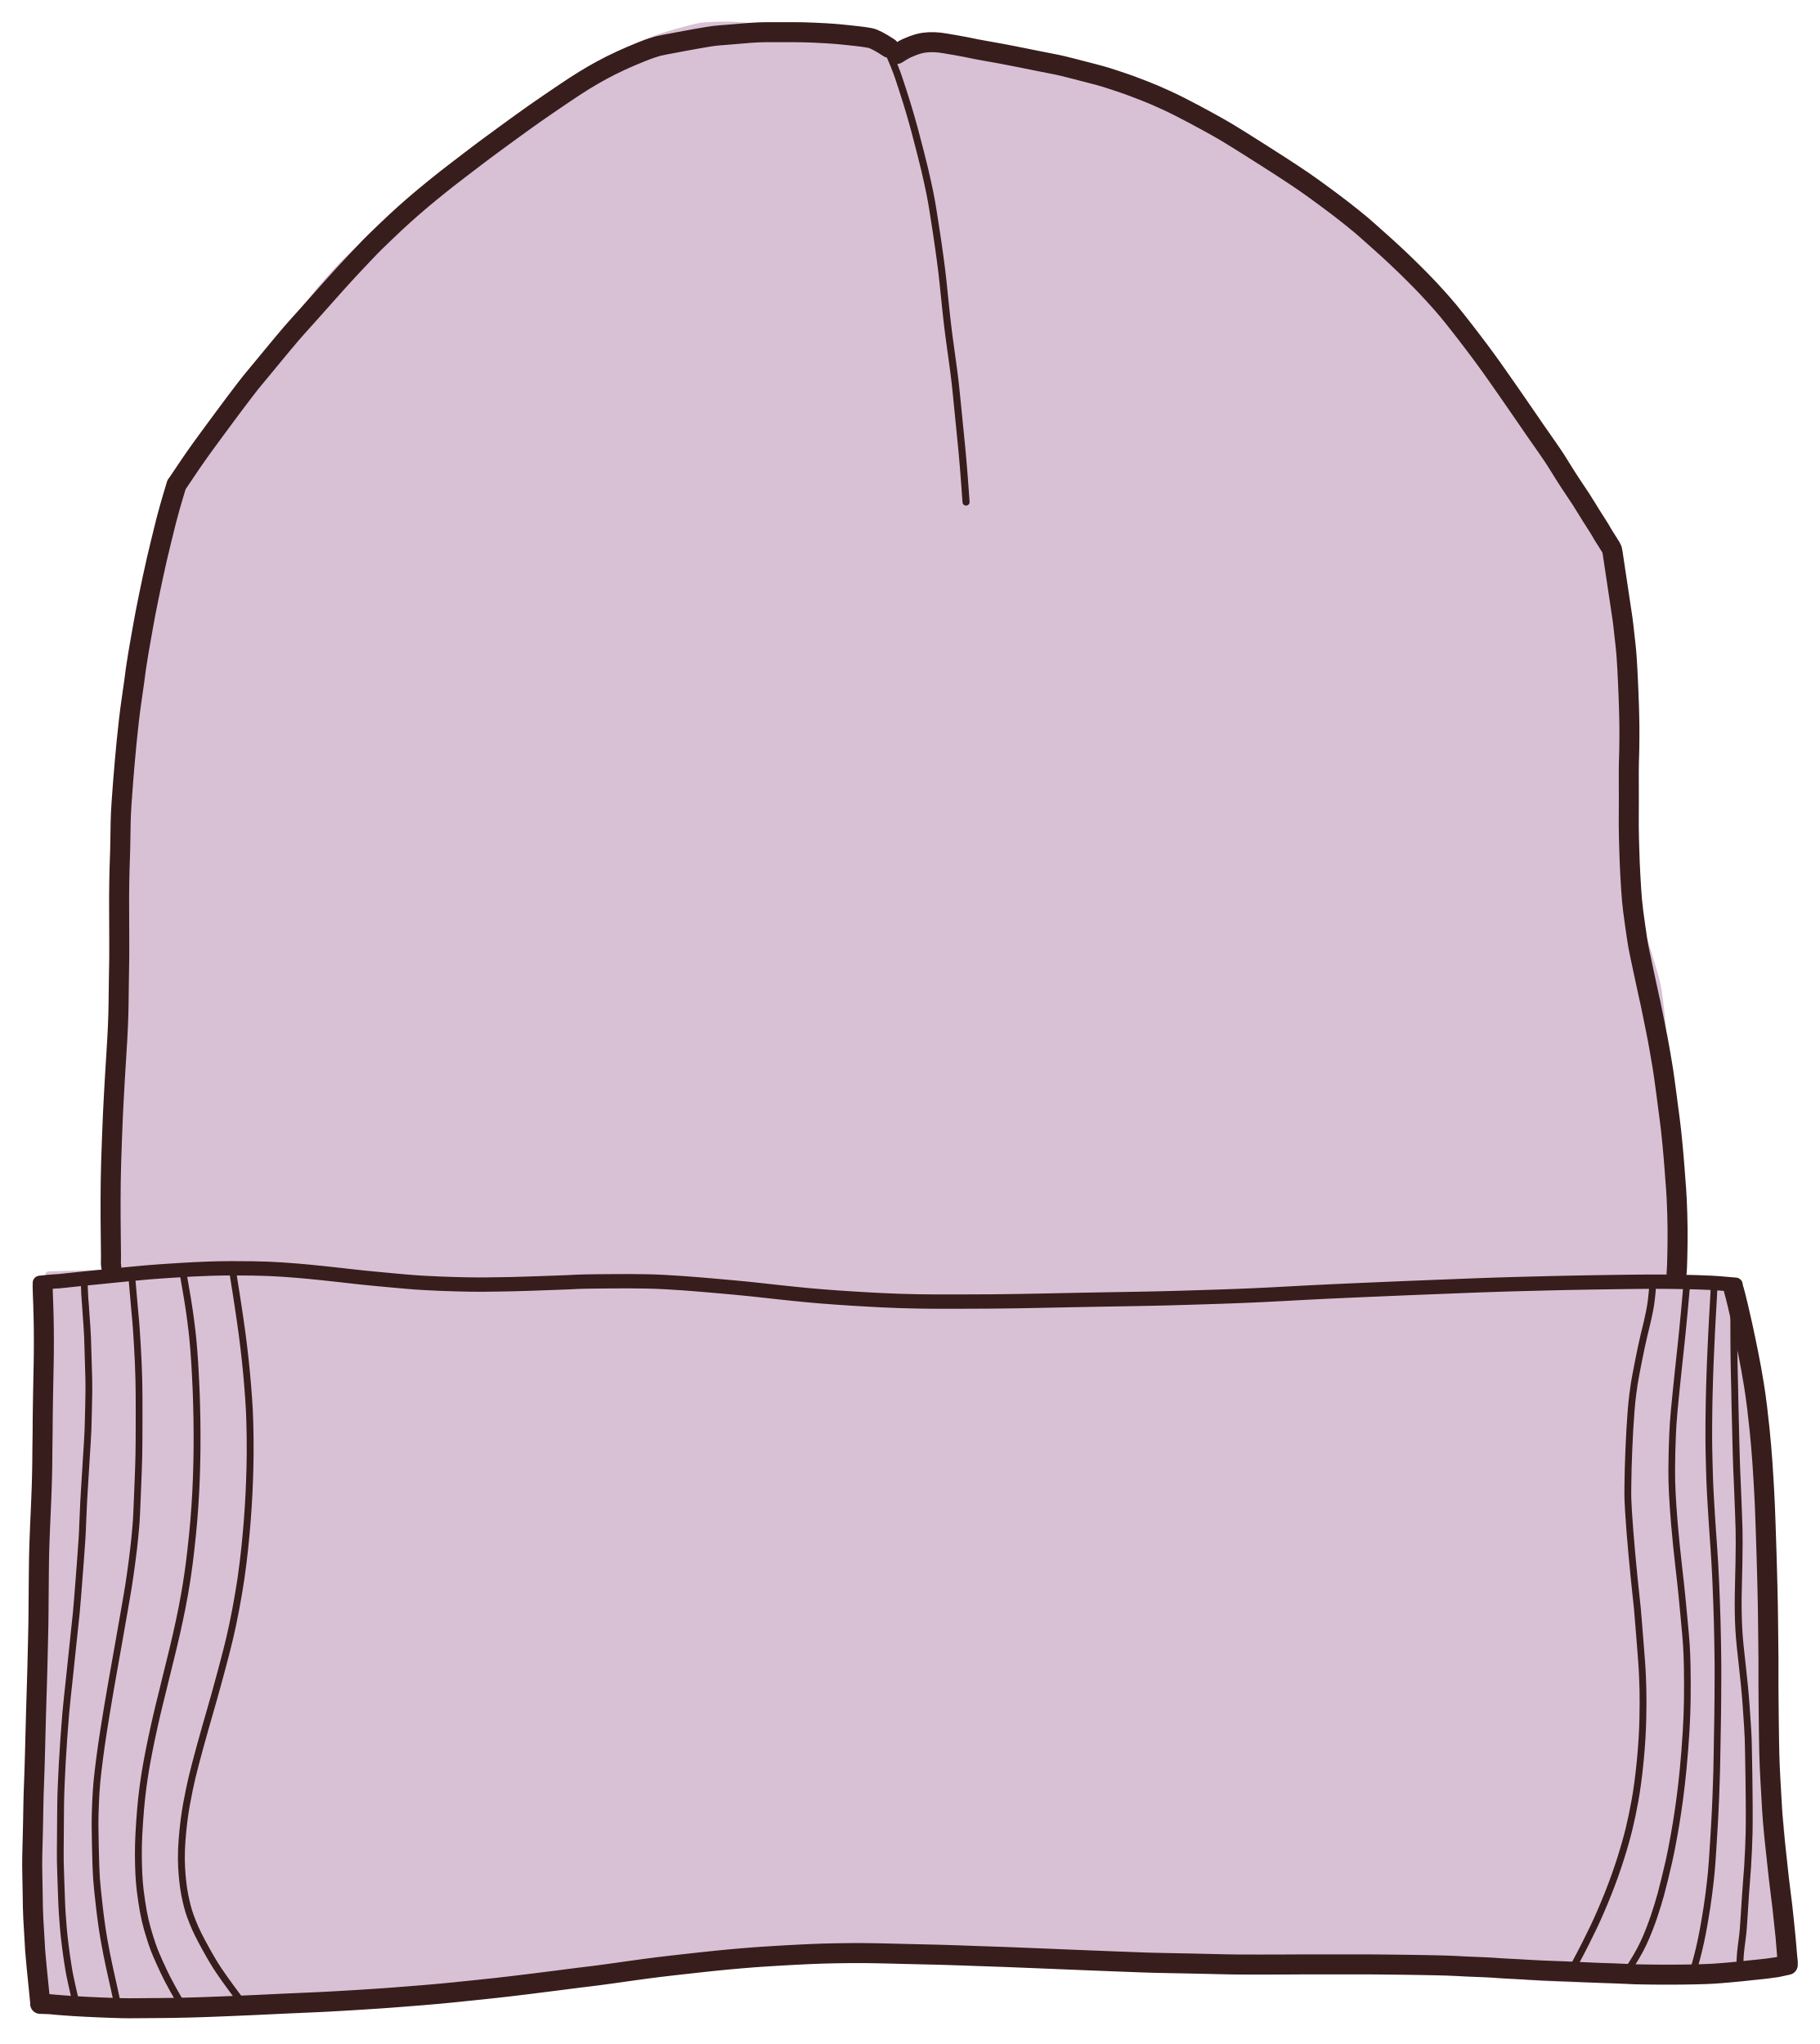
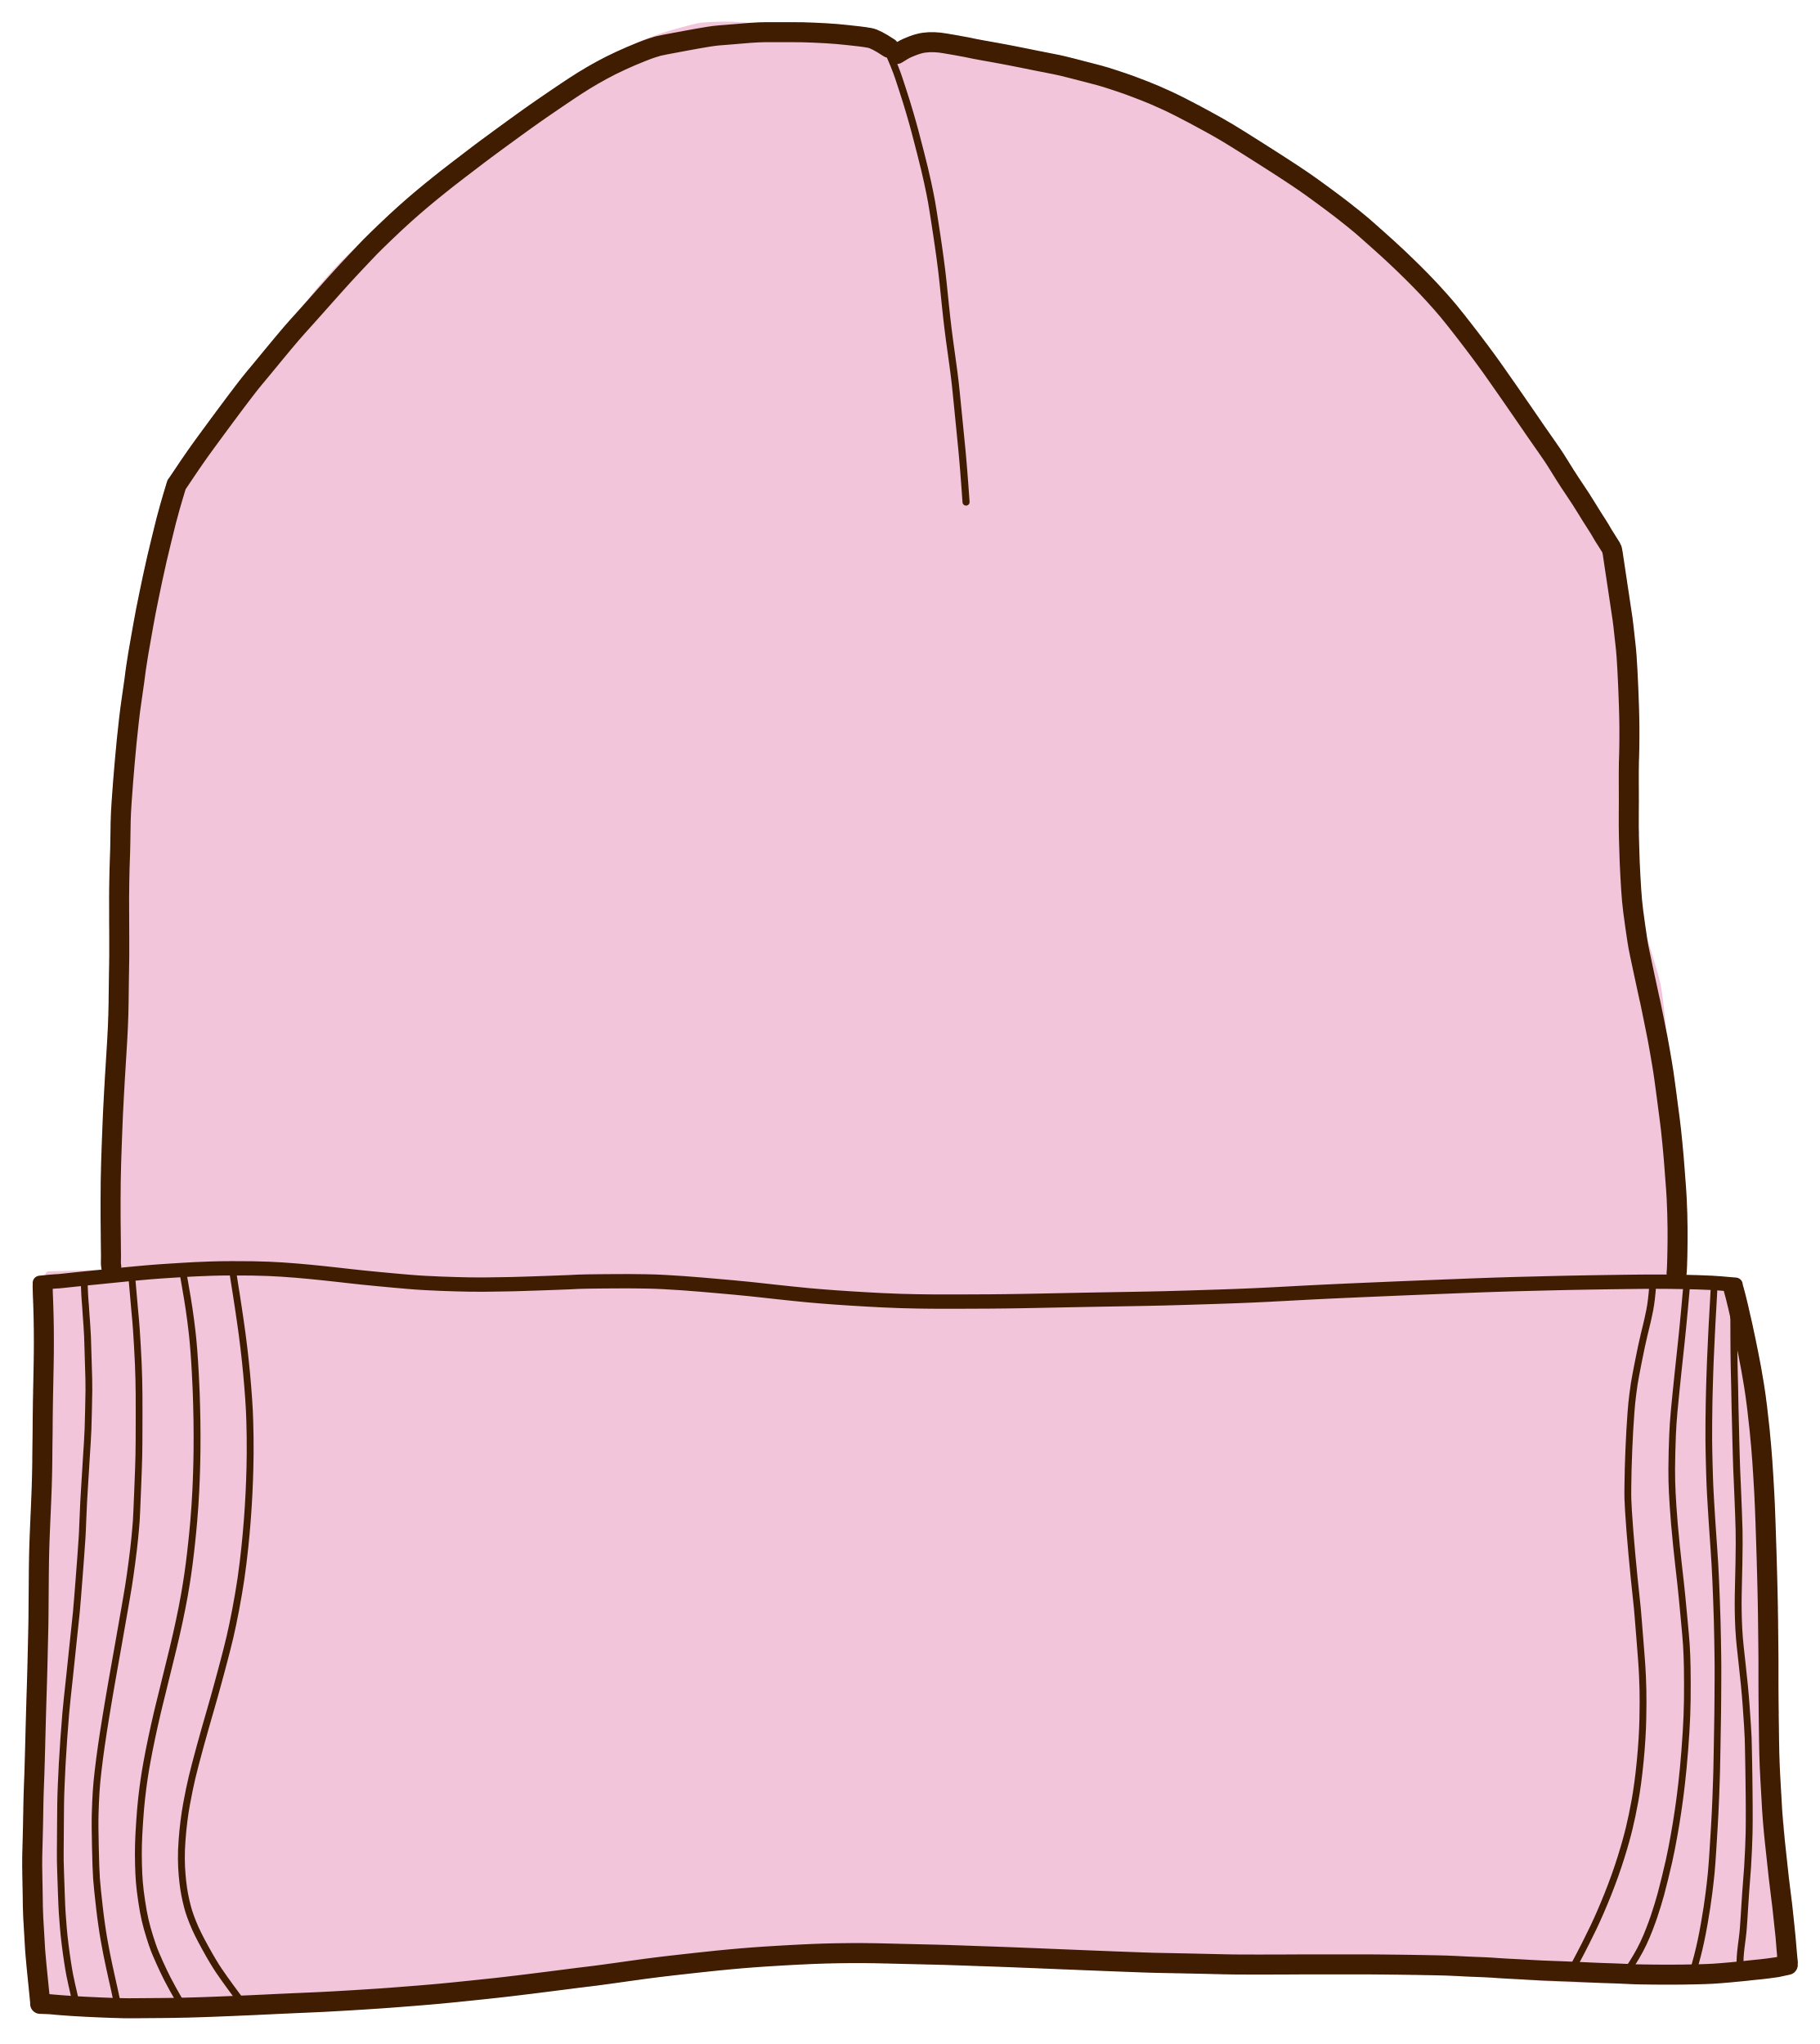
- <svg xmlns="http://www.w3.org/2000/svg" width="170.897" height="191.941" viewBox="-547.831 792.478 128.173 143.956">
+ <svg xmlns="http://www.w3.org/2000/svg" width="170.897" height="191.941" viewBox="-547.831 792.478 128.173 143.956" style="filter: saturate(1.6) hue-rotate(20deg) brightness(1.1);">
+   <defs>
+     <linearGradient id="vaporOverlay" x1="0%" y1="0%" x2="100%" y2="100%">
+       <stop offset="0%" style="stop-color:rgb(255,80,220);stop-opacity:0.25" />
+       <stop offset="100%" style="stop-color:rgb(80,200,255);stop-opacity:0.25" />
+     </linearGradient>
+   </defs>
  <g stroke-linecap="round" stroke-linejoin="round">
    <path fill="#d9c1d5" stroke="#d9c1d5" stroke-width=".5" d="M-544.387 882.265q-.317 2.436-.386 3.217-.069.782-.016 1.86.053 1.079.068 1.315.015.235.036.738.022.503.021.715-.002.212.003.702.006.49.014 1.326.008.836.014 1.534l.011 1.536q.005.84-.06 1.822-.065.983-.112 1.936-.047.954-.069 1.559-.022.604-.081 1.345-.06.74-.085 1.095-.025.354-.035.576-.01.223-.014.611-.005.387-.025.954-.019.567-.046 1.13-.026.563-.072 1.313t-.077 1.447q-.03.698-.04 1.343-.011.645-.011 1.156-.001.511.018 1.076.018.564.023.918.004.353.021 1.172t.008 1.41q-.009.591-.036 1.226-.028.635-.042 1.162-.014.528-.026 1.16-.012.633-.034 1.226-.022.594-.041.847-.019.253-.068.796t-.062 1.081q-.014.539-.007 1.246t.019 1.218q.013.511.039.998.027.486.049.959.023.474.041.855.019.381.114 1.218.096.838.191 1.311t.536 1.837l.2.306.159.077.224.071q.017.016.445-.023.429-.038 1.281-.107.852-.069 1.553-.127.701-.059 1.513-.154.812-.096 1.581-.126.768-.029 1.443.018.674.046 1.233.061.56.015 1.226.006.666-.009 1.233-.02.567-.011 1.271-.021.704-.01 1.743.085 1.039.094 2.23.159 1.19.065 2.351.021 1.16-.045 2.111-.074.95-.03 1.657-.038.707-.007 1.121-.002.415.006 1.495-.036 1.079-.042 2.212-.203 1.133-.162 2.325-.375 1.192-.213 1.695-.272.504-.06 1.075-.115.57-.055 1.373-.131.803-.076 1.658-.17.855-.094 1.764-.203.908-.109 1.606-.193.698-.083 1.428-.167.731-.084 1.253-.176.522-.093 1.308-.187.785-.095 1.528-.199.742-.103 1.708-.238.965-.136 1.698-.242.733-.105 1.473-.236.739-.132 1.411-.25.671-.119 1.154-.189.483-.069.978-.126.494-.056 1.189-.112.694-.055 1.837-.138 1.143-.083 2.035-.07.893.013 1.685.066.792.053 1.423.057.63.005 1.363-.022.732-.027 1.569-.007.837.021 1.779.088.941.068 1.653.131.711.063 1.193.122.482.059 1.079.087.596.029 1.307.027.711-.002 1.298.001.588.002 1.052.01.928.014 2.035.139 1.108.125 2.598.189.746.032 1.412.067.667.035 1.254.074.588.038 1.076.086.488.048.877.106.39.057.965.099.576.042 1.339.066.762.025 1.38.043.618.018 1.09.031.473.013 1.102.076.629.064 1.418.164.789.1 1.483.157.694.058 1.29.084.596.025 1.269.009.673-.016 1.42-.06.747-.045 1.305-.058.558-.014.929-.008.372.006.795.026.424.02.897.068.473.048.916.1.443.052.857.104t.973.106q.558.055 1.013.097.454.042.993.083.539.041 1.006.068.466.028 1.058.05.591.023 1.083.032.491.009.895.003.404-.007.877-.033.472-.026.856-.06.384-.033.494-.037.109-.005.492-.045t1.077-.12q.693-.081 1.298-.148.606-.067 1.122-.12.517-.052.924-.08.407-.027.705-.03.298-.002.737-.004.438-.002 1.018-.004.58-.001 1.309-.083t1.608-.243q.057-.028.892-.785.008-.049.113-.348.106-.299.121-.399.015-.101.008-.318-.006-.217-.017-.33-.01-.114-.018-.496-.008-.383-.027-.888t-.032-.651q-.014-.146-.084-.508-.069-.363-.098-.578-.029-.215-.034-.345-.005-.131-.002-.564.003-.432-.003-1.369-.005-.936-.04-1.598-.035-.661-.093-1.012-.057-.351-.106-.825-.049-.473-.109-.884-.06-.411-.122-.681-.062-.27-.103-.417-.041-.146-.089-.355-.049-.209-.117-.704-.069-.495-.16-.986-.091-.492-.199-.881-.109-.389-.17-.647-.06-.258-.091-.438-.032-.181-.047-1.294-.015-1.112-.037-2.066-.022-.954-.105-1.669-.083-.714-.144-1.072-.062-.359-.007-1.155t.106-1.122q.051-.326.18-1.475.128-1.15.173-1.963.046-.813.048-1.169.001-.356-.002-.843t-.061-.865q-.057-.378-.113-.623-.055-.245-.229-1.174-.174-.93-.302-1.814-.127-.885-.18-1.392-.053-.508-.087-.673-.033-.165-.056-.232t-.112-.426q-.088-.359-.134-.622-.046-.264-.087-.661-.042-.397-.121-.916-.079-.518-.107-1.216-.028-.699-.031-1.014-.003-.315-.053-.652-.05-.336-.107-.683-.056-.346-.141-.884-.085-.538-.165-.84-.08-.302-.127-.507-.048-.204-.198-.479-.15-.275-.153-.289-.003-.015-.114-.191-.112-.177-.165-.237-.053-.061-.133-.135-.08-.075-.139-.133-.058-.059-.194-.208-.137-.149-.274-.317-.909-.002-1.819-.003l-1.819-.002-1.82-.002-1.819-.002q-.909-.002-1.819-.003l-1.819-.002q-.91-.001-1.819-.001-.91-.001-1.819-.001h-1.818q-.909.001-1.817.004-.909.003-1.816.008-.907.006-1.812.017-.906.01-1.809.028-.903.017-1.803.043-.9.026-1.796.061-.896.036-1.789.081-.893.046-1.784.098-.89.053-1.78.109-.89.055-1.781.108-.891.053-1.786.097-.895.043-1.795.079-.899.036-1.81.047-.91.011-1.825.016-.916.006-1.836.006-.921.001-1.844.004-.924.003-1.848.016-.924.012-1.846.036-.923.023-1.842.056l-1.837.064q-.917.033-1.832.057-.915.023-1.828.031-.914.009-1.829-.016-.915-.024-1.83-.07-.915-.046-1.831-.112-.916-.067-1.832-.145-.916-.079-1.833-.16-.916-.081-1.832-.157-.915-.075-1.83-.138-.915-.064-1.828-.114-.914-.049-1.826-.085-.913-.036-1.824-.061-.912-.024-1.823-.04-.91-.015-1.821-.025-.91-.009-1.82-.016-.91-.006-1.82-.01t-1.819-.009q-.91-.004-1.82-.011-.91-.006-1.82-.016t-1.82-.027q-.91-.017-1.821-.043-.91-.027-1.822-.065-.911-.038-1.823-.088-.912-.051-1.826-.111-.914-.061-1.83-.125-.916-.065-1.836-.124-.92-.06-1.845-.105-.926-.046-1.861-.07-.934-.024-1.88-.022-.945.002-1.902.025t-1.923.059q-.966.037-1.936.077-.971.04-1.936.076t-1.915.065q-.95.03-1.906.047Z" />
    <path fill="#d9c1d5" stroke="#d9c1d5" stroke-width=".5" d="M-539.66 883.198q.237-.103.352-.143.114-.04.312-.067.197-.027.35-.052.154-.026.818-.116.664-.089.986-.103.322-.014 1.139-.021.817-.008 1.458-.017.642-.01 1.533.086.891.096 1.459.155.569.059 1.366.022.797-.036 1.436-.064.638-.027 1.724-.044 1.087-.017 1.816-.074.728-.057 1.332-.066.604-.009.987.009t.868.017q.484-.001 1.358-.045.874-.043 1.461-.105.587-.062.941-.055.353.006.897.03.544.023 1.573-.025 1.029-.049 1.493-.067.464-.017.918-.029.453-.012 1.051-.021.598-.01 1.105-.007.508.002.924.013.417.013.974.016.558.003 1.255.001.698-.001 1.396.031.699.033 1.398.104.699.072 1.25.143t.955.133q.403.063.877.113t1.017.096q.543.045 1.117.123.574.077 1.18.186.605.11 1.055.207.45.097.744.172.295.074.78.207.485.133 1.164.312.678.179 1.267.301.589.121 1.338.221.748.1 1.223.106.476.007.908.016.433.009.904.022.472.012 1.128.009.657-.002 1.216-.023.558-.021 1.247-.056.689-.035 1.123-.09.434-.056.736-.108.302-.053.404-.076.103-.023.416-.078t.87-.146q.556-.092 1.183-.182.628-.091 1.327-.172.699-.081 1.377-.149.679-.068 1.337-.123.659-.055 1.213-.082.553-.027 1.226-.034.674-.008 2.161-.049.743-.011 1.601 0 .857.011 1.827.045.971.034 1.735.055.763.022 1.319.027.557.006 1.135.003.579-.003 1.18-.013.6-.011 1.269-.043.669-.032 1.405-.083.737-.052 1.308-.102.57-.05.975-.1.406-.049 1.083-.122.678-.072 1.628-.158.95-.086 1.576-.132.627-.046 1.085-.071.458-.026 1.579-.032 1.121-.006 2.232.035 1.11.041 1.703.057.592.017 1.417-.011.826-.028 1.483-.054.657-.027 1.42-.064.763-.037 1.476-.075.712-.038 1.371-.05.658-.011 1.132-.022.475-.011.908-.013.433-.003 1.188.01.754.012 1.157.012.404 0 .855-.037.452-.038.807-.054.356-.016.741-.013.385.003.576.005.191.001.391.011.201.009.601.01.401.002.586-.003.186-.006.363-.022t.635-.16l.199-.153q.036-.015.155-.246.119-.231.196-.601.077-.37.105-.575.028-.205.036-.33.009-.125.01-.243.001-.118.005-.134.004-.016-.011-.233-.014-.217-.04-.687-.026-.47-.005-1.057.02-.587.036-1.029.017-.442.048-.915.031-.474.032-.975.002-.502-.073-.982-.075-.479-.199-1.077-.124-.599-.222-1.018-.097-.418-.131-.588-.035-.17-.051-.277-.017-.108-.055-.286-.038-.179-.113-.896-.075-.718-.084-1.189-.009-.47-.03-.99-.02-.521-.014-1.17.007-.648-.036-1.433t-.086-1.154q-.043-.369-.129-1.114-.085-.745-.182-1.203-.096-.458-.365-1.339-.27-.88-.405-1.324-.136-.445-.304-.835-.169-.39-.293-.796-.124-.406-.197-.723-.072-.317-.134-.545-.062-.228-.093-.359-.031-.132-.079-.406-.048-.275-.08-.687-.033-.412-.131-.966-.098-.553-.189-1.1-.09-.547-.137-1.079-.046-.532-.08-.95-.035-.418-.031-.866.005-.449.027-1.07t.03-1.109q.008-.488.013-1.016.004-.529.034-1.584.031-1.054.058-1.621.028-.566.04-1.564.013-.997-.004-1.596-.017-.598-.06-.887-.042-.289-.2-1.135-.159-.845-.233-1.254-.074-.408-.091-.564-.017-.157-.134-.792t-.205-1.026q-.089-.392-.14-.719-.051-.327-.129-.84-.079-.513-.122-.934-.043-.421-.093-.749t-.1-.521q-.05-.192-.107-.42-.056-.227-.067-.247-.011-.02-.101-.418-.09-.398-.172-.709-.082-.31-.2-.556-.118-.247-.4-.688-.282-.44-.455-.678-.172-.239-.382-.51-.211-.272-.223-.299-.013-.026-.613-.684-.601-.658-1.016-1.124-.414-.466-.607-.726-.192-.26-.618-.864-.425-.603-.723-1.023-.297-.42-.41-.593-.112-.173-.441-.677t-.731-1.215q-.402-.71-.602-1.057-.2-.346-1.059-1.307-.858-.961-1.584-1.668-.726-.708-1.083-1.046-.356-.339-1.103-1.163-.746-.825-1.05-1.183-.304-.357-.593-.681-.29-.324-.833-.856-.544-.532-.9-.887-.356-.354-.96-.897-.604-.542-1.034-.913-.43-.371-.472-.4-.042-.03-.467-.388-.426-.358-.758-.695-.332-.337-.735-.686-.402-.35-.877-.667-.474-.317-.763-.521-.289-.203-.692-.576-.402-.372-1.118-.91-.717-.538-.989-.709-.273-.172-.415-.249-.142-.077-.297-.166-.155-.088-1.771-.778-1.615-.689-2.685-1.044-1.071-.355-1.846-.544-.775-.189-1.2-.291-.425-.102-1.743-.557-1.318-.456-2.053-.758-.736-.302-2.146-.867-1.41-.564-1.771-.661-.361-.097-.717-.204-.355-.107-.92-.221-.564-.115-.818-.152-.254-.037-.674-.083-.419-.045-.624-.075-.206-.03-.431-.071-.224-.042-1.07-.15-.845-.108-1.404-.088-.56.021-.765.065-.206.044-.301.071-.095.026-.316.104-.222.079-.42.143-.198.064-.407.107-.209.043-.563.09-.353.047-.529.029-.176-.017-.546-.112-.369-.096-.841-.236-.471-.141-.583-.184-.112-.044-.506-.154-.394-.109-.6-.15-.206-.042-.439-.078-.233-.037-1.137-.084-.905-.048-2.115-.216-1.21-.169-2.137-.285-.927-.115-1.383-.132-.456-.016-.763-.014-.306.002-.784.021-.478.018-.659.036-.181.017-.427.066-.246.048-1.339.348-1.094.299-1.984.646-.889.347-1.346.572-.458.224-.62.297-.161.073-1.342.691-1.181.617-2.036 1.183-.855.566-1.236.852-.381.286-1.087.783-.706.498-1.132.818-.427.32-.747.608-.32.287-.64.58-.321.293-.785.694-.465.402-1.185 1.005-.719.602-1.266 1.043-.547.441-1.098.879t-1.2.858q-.65.42-1.618 1.155-.969.735-1.573 1.264-.605.528-.891.776-.286.248-.5.415-.215.167-.896.823-.681.656-1.228 1.278-.546.623-.836.959-.289.337-.953 1.212-.663.875-1.457 1.79t-1.238 1.373q-.444.458-.859.981-.415.523-.682.87-.266.346-.628.848-.362.501-1.034 1.543-.672 1.042-1.014 1.621-.342.579-.483.823-.141.243-.26.432-.12.189-.357.581-.237.391-.39.619-.153.227-.282.397-.129.17-.229.324-.1.155-.239.367-.139.212-.36.591-.221.378-.382.717-.161.339-.188.389-.027.05-.117.32-.089.27-.165.756-.075.487-.164 1.284-.089.798-.164 1.443-.075.645-.169 1.379-.094.733-.267 2.026-.172 1.293-.258 1.883-.085.59-.196 1.248-.11.659-.157 1.056-.046.397-.189 1.435-.144 1.038-.216 1.733-.072.695-.159 1.622-.087.928-.143 1.734-.057.805-.078 1.292-.021.486-.02.645.001.158.007.291.006.132.073.769-.013 1.011-.027 2.021-.013 1.011-.027 2.021-.013 1.011-.027 2.022t-.029 2.022q-.014 1.012-.031 2.026-.016 1.014-.036 2.032-.02 1.018-.047 2.044t-.064 2.065q-.038 1.038-.088 2.096-.051 1.057-.115 2.136-.064 1.08-.136 2.182-.072 1.103-.141 2.224-.069 1.121-.125 2.256-.056 1.136-.076 2.263-.02 1.127-.015 2.252.005 1.125.026 2.243Z" />
    <path fill="none" stroke="#381d1d" stroke-width="1.41" d="M-544.828 883.057q-.001.2.014.54.016.341.03.782.014.441.023.82.009.38.015.84.005.461.005.901 0 .441-.004.863-.005.421-.012.827-.007.406-.016.797l-.015.732q-.007.342-.014.78-.007.439-.013.833-.006.393-.009.702-.002.308-.003.532-.001.224-.004.501-.004.278-.008.526-.005.249-.007.566-.003.318-.005.669-.002.352-.008.626-.005.275-.013.587-.008.313-.019.665-.012.352-.027.744t-.031.747q-.015.354-.029.67-.014.316-.026.592-.012.277-.026.634-.014.357-.025.676-.01.319-.017.563-.006.244-.013.649-.007.405-.011.889-.004.484-.008.914-.003.429-.006.738-.002.308-.005.639-.002.331-.005.629-.004.299-.009.699-.006.399-.017.804-.01.404-.019.787t-.017.744q-.008.361-.02.811-.013.449-.023.808-.011.36-.024.778-.013.419-.024.804-.012.385-.022.736-.01.351-.018.668-.009.317-.019.742l-.024.935q-.013.51-.026.963-.013.454-.025.818-.011.363-.028.775-.017.412-.026.702-.009.29-.015.6-.007.31-.013.735-.006.426-.016.871-.009.446-.022.911t-.021.809q-.009.343-.013.565-.005.221-.003.56.003.339.012.796.009.457.015.799l.012.686q.006.343.008.61.002.267.031.85.03.582.056.939.026.357.048.83.023.474.058.832t.072.797q.037.438.088.875.052.437.154 1.533" />
    <path fill="none" stroke="#381d1d" stroke-width="1.009" d="M-545.024 882.828q.564-.066 1.09-.103l.271-.014q.334-.034.925-.098.591-.065.908-.095.317-.031.773-.076.456-.046 1.157-.117.701-.071 1.165-.116.463-.045.802-.075.338-.03.645-.057.306-.027.723-.055t.783-.052q.365-.023.819-.051.453-.029.895-.05.441-.021 1.086-.043.644-.022 1.455-.024.811-.002 1.462.008.651.009 1.143.031.492.021.987.053t.994.074q.499.042.997.09.499.048.997.102.498.053.944.103.446.049.84.095.394.045.87.095.476.049 1.035.102.559.054 1.048.098.489.045 1.116.099.627.054 1.22.085.593.031 1.071.05.478.018 1.039.035.561.016 1.021.024.46.007 1 .004t1.015-.014q.475-.01.603-.01.127 0 .426-.008t.811-.024q.512-.016.978-.032.466-.015 1.096-.039.63-.023 1.079-.041.45-.019.611-.031.162-.011.623-.017.461-.006.894-.011.434-.004.994-.008t1.064-.003q.503.001 1.174.012.671.01 1.34.047.668.036 1.319.082.65.045 1.283.1.632.054 1.21.105.577.051 1.1.099.523.047.999.096.476.048.906.097.429.049 1.049.116.619.067 1.226.131t1.05.104q.443.041.924.079.481.039 1.001.076.52.037 1.077.072.558.035 1.053.063.495.029 1.142.061.647.033 1.258.051.611.018 1.155.029.545.01 1.023.013.478.003 1.059.003.58 0 1.042-.001.461-.002.997-.004.535-.002 1.054-.005.519-.004 1.021-.01.502-.006.987-.014.486-.007.954-.017.469-.009.911-.018.443-.009 1.068-.022.624-.012 1.353-.027.729-.014 1.394-.026.664-.012 1.265-.022.6-.01 1.213-.021.613-.011 1.082-.021.469-.009.85-.018l.828-.022.964-.028q.516-.015 1.1-.034.584-.018 1.095-.035l1.17-.041q.658-.024 1.245-.051.588-.026 1.12-.053.533-.026 1.01-.053.478-.026.97-.052.493-.027 1-.053.508-.027 1.166-.057.658-.031 1.189-.055.532-.023 1.156-.051.624-.027 1.216-.052.592-.026 1.151-.049.56-.023 1.088-.045.528-.021 1.024-.041t.93-.037l.996-.039q.561-.022 1.065-.042.504-.02 1.037-.039.532-.019 1.091-.037.559-.018 1.047-.032.487-.014.903-.024.416-.011.895-.022.478-.012 1.016-.026.539-.013 1.198-.027.658-.013 1.43-.026.772-.013 1.466-.023.693-.011 1.309-.018.615-.008 1.12-.011.504-.004.902-.003.399 0 .867.005.468.005 1.003.015.534.01.979.024.446.014.988.04.542.027 1.257.097l.42.034" />
    <path fill="none" stroke="#381d1d" stroke-width="1.41" d="M-425.725 883.303q.104.349.302 1.187.197.837.312 1.367.115.53.208.978.093.448.202.989.108.541.199 1.037.091.496.201 1.172.109.675.216 1.544.106.869.174 1.55.069.682.115 1.225.047.544.081 1.035.035.491.072 1.109.037.618.065 1.132.027.515.044.928.018.413.041 1.08.023.667.041 1.229.018.561.039 1.24.02.678.036 1.272.017.593.028 1.103.012.509.02.935.008.426.014.941l.013 1.109q.007.594.012 1.098.006.504.008.887.002.384 0 .779-.001.396 0 .863.001.468.006 1.033.005.564.014 1.382.009.819.019 1.435.01.617.02 1.032.01.416.028.857.019.441.045.908.026.466.047.824.02.358.042.73.021.373.034.613.012.239.06.827.049.588.068.767.019.179.061.604.043.425.1.931.056.506.104.961.048.455.085.775.037.32.117.957.08.636.128 1.033.048.398.131 1.232.084.833.091.868.006.035.065.773.059.738.097 1.055M-545.003 933.606q.311.002.588.02.278.019.309.024.032.005.208.02t.509.041q.332.026.735.052.403.025.877.049.475.024.919.043.444.019.857.033.413.015.726.022.313.007.525.007.212-.001.635-.004.423-.003.793-.006.37-.003.829-.006.458-.004.932-.012.474-.008.964-.02.49-.013.997-.029.506-.017 1.028-.038.522-.021.986-.04.465-.019.873-.037.408-.017.759-.033.351-.016.791-.037.441-.022.937-.045.495-.023.899-.041.404-.017.823-.036.419-.018.744-.033.325-.014.594-.027.269-.014.59-.031l.694-.039.798-.047q.425-.026.81-.05.385-.024.73-.047t.65-.044q.305-.021.702-.051.398-.03.955-.074.557-.043 1.143-.091.584-.047 1.139-.098.555-.05 1.079-.104.524-.054.968-.1.443-.046.755-.078.312-.033.64-.068.329-.034.681-.073.351-.039.727-.083.375-.043.773-.092.399-.048.821-.1.422-.053.793-.1.372-.046.693-.087.322-.041.593-.075.272-.035.604-.078.332-.043.707-.091.376-.047.686-.083.309-.037.63-.078.321-.042.654-.088.333-.045.783-.108.451-.063 1.02-.144.568-.08 1.049-.144.482-.064.875-.112.394-.048.784-.093l.68-.077q.291-.033.613-.068.323-.036.612-.068l.673-.072q.383-.042.762-.08.378-.039.844-.082.465-.043.88-.078t.743-.06q.328-.024.708-.05.38-.025.812-.051.431-.027.915-.054.483-.027.926-.049.444-.022.847-.039.404-.016.768-.028.363-.011.687-.017.324-.006.618-.01.294-.005.69-.008.396-.003.805 0 .408.004.858.011.449.008.939.02.489.013.939.024.449.011.859.02.409.01.787.019.379.008.727.016t.785.022q.438.013.964.032.527.019 1.096.039.57.02 1.029.035.459.016.878.031l.818.031.694.028q.294.011.616.024.323.013.673.028.351.014.73.03.379.015.731.03l.678.027q.326.014.626.026.299.012.709.029.409.016.849.033.441.018.775.031.334.012.626.023l.663.025q.372.014.696.026.324.012.709.022.384.01.83.018.445.008.842.016l.746.015q.349.008.786.017l.963.022q.525.012.896.02.37.008.584.011.215.002.552.004.338.001.621.001.284 0 .626.001.343 0 .659-.001.315 0 .749-.001.433-.001.904-.004.471-.004.839-.005.367-.001.63-.001.263.001.657.001h.921q.526-.001.975 0h.822q.373 0 .661.001.287.002.489.004.202.001.557.005.354.004.86.01t.984.013q.479.007.93.015.451.008.808.016.357.007.749.019.393.011.736.031.342.021.635.034.294.014.652.027.358.014.625.025.268.012.534.027.265.014.479.034.214.019.624.038.41.02.764.039.354.019.79.045.436.026.85.045t.807.032q.393.013.837.031.445.017.941.04.496.023.869.04.374.017.752.032t.921.03q.542.016.854.036.312.021.635.029.322.007.593.011.27.005.595.008.326.003.625.005.3.001.709.001.41 0 .853-.006.443-.007.82-.015.377-.009.689-.019.313-.01.568-.024.256-.014.555-.04.298-.026.708-.06.409-.033.875-.084.466-.051.679-.074.213-.023.565-.057.353-.034 1.139-.146.476-.111.762-.165M-539.996 881.699l-.025-.227q.007-.122.006-.558-.002-.436-.012-1.186-.009-.751-.014-1.365-.004-.615-.002-1.332.002-.718.01-1.337t.029-1.317q.021-.699.058-1.683.037-.984.067-1.673.03-.69.065-1.282.034-.593.074-1.318.04-.726.107-1.744.067-1.019.107-1.929.039-.91.047-1.655.008-.746.019-1.485.01-.74.018-1.127.007-.388.009-.616.002-.228 0-1.332t-.008-1.999q-.007-.896.01-1.933.018-1.037.043-1.627.024-.591.034-1.323.009-.733.021-1.302.011-.569.069-1.407.058-.838.11-1.487.052-.649.117-1.387.065-.739.128-1.38.064-.641.156-1.455.093-.815.207-1.579.114-.764.177-1.24.062-.476.106-.811.044-.334.163-1.048.12-.713.21-1.203.089-.489.159-.898.071-.41.162-.875.091-.465.225-1.12.133-.656.26-1.246.126-.591.306-1.38.18-.79.291-1.217.112-.426.182-.739.07-.312.185-.75.115-.437.248-.912.133-.474.205-.708.073-.234.272-.904M-429.753 882.139q.018-.143.03-.452.011-.309.018-.583.007-.274.013-.615.006-.341.008-.671t0-.807q-.003-.477-.021-1.066-.019-.589-.04-1.032-.021-.443-.045-.739l-.05-.642q-.026-.346-.055-.742t-.067-.839q-.038-.443-.085-.934-.046-.49-.097-.944-.051-.453-.106-.869l-.102-.772q-.046-.355-.103-.797-.057-.442-.147-1.092-.089-.649-.17-1.124-.082-.476-.167-.973-.086-.497-.142-.79-.057-.292-.13-.656-.073-.364-.181-.897t-.166-.812q-.058-.279-.065-.305-.008-.026-.057-.25-.049-.223-.14-.644-.091-.422-.168-.78-.077-.359-.172-.804-.094-.444-.172-.81-.077-.365-.113-.562-.037-.197-.09-.549-.053-.351-.135-.922-.083-.571-.138-1.014-.055-.443-.083-.757-.028-.315-.057-.735-.028-.421-.057-.947-.028-.527-.047-.943-.018-.417-.029-.878-.012-.461-.026-.862-.014-.402-.014-.876-.001-.474.002-.946.003-.473.004-.816 0-.344-.002-.717l-.002-.681q-.001-.309 0-.676 0-.368.007-.649.007-.282.015-.469.008-.188.013-.528.005-.341.007-.758.003-.418 0-.743t-.011-.696q-.008-.372-.021-.79-.013-.419-.032-.886-.019-.466-.037-.853-.018-.387-.042-.846-.024-.459-.054-.884t-.082-.88l-.081-.722q-.03-.267-.059-.544-.028-.277-.064-.507-.036-.23-.096-.638-.06-.409-.135-.906-.075-.497-.127-.845-.052-.347-.107-.71-.054-.363-.111-.741-.056-.379-.115-.774l-.053-.27M-535.364 826.572q.06-.087.195-.288.135-.201.346-.516.21-.316.405-.601.195-.286.376-.542.18-.256.362-.511.183-.254.368-.507.185-.252.354-.483l.401-.545q.231-.313.601-.812.37-.499.678-.91.308-.41.678-.894.369-.483.652-.822l.505-.607q.222-.269.478-.58l.529-.642q.273-.329.562-.678.29-.348.543-.642.253-.294.47-.535.218-.24.439-.486.221-.247.446-.499.226-.253.491-.55.264-.298.569-.641.304-.344.585-.656.28-.312.535-.593.256-.281.487-.531.232-.251.543-.581.311-.33.589-.622.277-.292.434-.454.157-.162.408-.406.25-.244.646-.623.395-.38.737-.698.342-.318.63-.574.288-.257.542-.479.255-.222.476-.409.221-.188.457-.383.236-.195.486-.399.251-.203.477-.385.227-.182.531-.423.305-.241.771-.596.466-.354.828-.632.362-.279.615-.469.252-.191.516-.387.264-.195.579-.427.316-.232.682-.5.367-.268.687-.5.319-.232.591-.428.273-.196.498-.357.225-.16.491-.347.267-.187.606-.419.339-.233.589-.404.251-.17.525-.356.274-.186.516-.347.241-.161.554-.367.313-.205.635-.402.322-.197.592-.353.271-.155.597-.335.326-.179.674-.354.347-.174.717-.343.369-.169.698-.31.328-.141.758-.312.43-.17.707-.261.278-.092.434-.134.156-.041.514-.109l.69-.129q.332-.062.758-.142.426-.079.783-.142.356-.064.786-.134.43-.07.756-.096.326-.025.593-.047l.583-.048q.317-.027.556-.047.24-.02.483-.04.243-.019.569-.033.325-.015.542-.014.218.001.498.001.281-.001.699-.001.418 0 .735.001.317.002.638.006t.808.027q.488.023.886.045.398.023.744.053t.773.077q.427.047.778.086.351.039.755.112.404.073 1.344.694M-484.676 796.281q.114-.075.41-.251.295-.175.736-.338.44-.163.776-.208.336-.046.71-.034.373.013.752.08.379.066.765.13.386.063.788.146.401.083.627.129.227.047.542.1.315.054.651.116.336.061.662.121.325.06.749.143.425.083.791.157.367.075.832.169.465.095 1.003.197.538.102.882.185t.667.166q.324.082.739.191l.717.186q.3.078.488.128.187.049.454.132.268.083.614.198t.602.202q.255.086.42.147.164.06.423.159.258.098.61.233t.747.304q.395.17.835.372.439.202.928.449.49.246 1.03.536.541.29.965.521.424.231.731.406.308.174.659.384.351.21.745.457.395.246.774.486.379.239.659.417.281.178.589.374.308.196.583.373.276.177.641.414.366.236.723.475.358.238.654.441.295.203.529.371.233.168.481.349.249.181.512.375t.51.379q.247.185.593.449.347.264.808.637.461.372.634.52.172.148.415.363l.456.405.479.427q.266.237.521.47.256.233.501.463.245.229.48.454.236.225.461.447.225.221.423.418.197.197.453.457.256.259.488.508.232.248.468.507.236.26.476.529.24.27.512.597.271.328.574.714.304.386.591.757t.558.728q.27.357.507.673.236.317.437.593.201.277.372.516.171.24.383.544.211.305.379.542.167.238.372.532.204.295.503.726.298.431.553.801.255.369.466.677.21.308.423.616.214.309.43.617.217.309.391.56.174.25.37.539.196.288.458.713t.44.706q.177.28.342.53.164.25.375.563.211.313.382.576.172.264.368.586.196.322.378.612t.393.616q.21.326.28.457.07.131.176.299l.522.827" />
    <path fill="none" stroke="#381d1d" stroke-width=".5" d="M-485.146 796.417q.072.15.276.655.204.505.334.895.13.39.272.829.143.438.272.854.128.417.244.811.115.394.2.697.085.304.142.519.056.215.161.616.105.401.254.979.148.577.271 1.089.122.513.221.966.098.453.166.793.069.34.109.572.041.231.094.567.054.335.097.611.043.277.093.605.051.328.096.629.045.301.105.713t.12.861q.061.448.113.879.052.43.095.843.043.413.085.825.043.412.085.824.042.411.087.811.045.4.093.789.049.388.101.783.053.394.109.795.056.4.107.771.051.372.096.713.045.342.086.704.042.363.079.745.038.382.078.787t.083.832q.042.427.084.842.041.415.071.724l.065.647q.033.34.069.75.036.41.075.891.038.481.079 1.032t.084 1.172" />
    <path fill="none" stroke="#381d1d" stroke-width=".485" d="M-535.071 933.6q-.365-.635-.592-1.046-.226-.412-.367-.685-.14-.273-.274-.554-.134-.28-.276-.596-.142-.316-.239-.546-.098-.229-.155-.376-.057-.148-.134-.375-.078-.227-.174-.531-.097-.303-.177-.595-.081-.293-.147-.576-.066-.282-.128-.618-.061-.336-.119-.723-.059-.388-.099-.724-.041-.335-.064-.62-.022-.284-.038-.599-.015-.315-.023-.661-.008-.346-.009-.678-.001-.333.006-.652t.027-.729q.021-.409.054-.909.034-.501.07-.923.036-.422.075-.766.038-.344.086-.714.049-.369.093-.666.044-.297.089-.567.044-.269.107-.612.062-.342.144-.761.082-.418.187-.916.106-.499.2-.921.095-.422.175-.763.079-.34.143-.599l.128-.518q.065-.258.162-.659.098-.401.175-.718.078-.317.169-.685.091-.367.174-.707.084-.34.197-.808.114-.468.227-.973.113-.505.202-.921.09-.415.185-.9.096-.486.169-.901.073-.416.125-.745.053-.328.109-.708.057-.38.109-.799.053-.42.09-.745.037-.324.077-.692.04-.368.074-.715.034-.346.076-.833.043-.488.08-1.054.037-.566.06-1.027.022-.46.034-.78.012-.319.022-.65.01-.331.017-.65.007-.32.013-.782.006-.462.004-1.033-.001-.572-.009-1.098-.008-.526-.022-1.007-.013-.481-.024-.796-.011-.314-.019-.461l-.023-.488q-.016-.341-.032-.648-.017-.307-.041-.694-.025-.388-.048-.698-.024-.309-.055-.655-.032-.346-.042-.443-.01-.097-.046-.412-.035-.315-.092-.746-.056-.431-.11-.788-.053-.357-.124-.786-.071-.429-.16-.932-.088-.503-.188-1.078" />
    <path fill="none" stroke="#381d1d" stroke-width=".484" d="M-530.71 933.61q-.188-.245-.403-.533-.215-.288-.458-.619-.242-.331-.457-.633-.214-.303-.399-.575-.185-.273-.423-.671t-.529-.927q-.292-.529-.498-.943-.206-.415-.384-.86-.177-.444-.273-.752-.095-.307-.197-.751-.102-.443-.163-.855-.061-.411-.109-.945-.048-.535-.054-1.143-.006-.609.047-1.315t.133-1.346q.08-.64.184-1.207.103-.566.202-1.038.099-.472.187-.841.089-.369.23-.917.141-.548.343-1.28.201-.731.377-1.349.177-.618.321-1.117.145-.498.288-1.011.142-.512.248-.899.106-.386.221-.815.116-.429.213-.8.098-.37.217-.838.12-.468.213-.87.093-.402.194-.881.1-.479.206-1.031.105-.553.198-1.102.094-.549.175-1.095.081-.547.151-1.127.07-.58.116-1.02.047-.44.092-.934.046-.494.083-.979.038-.485.068-.963.031-.478.054-.949.023-.472.04-.937.016-.466.027-.89.01-.424.016-.999t-.003-1.179q-.009-.605-.023-1.071-.015-.467-.03-.796-.016-.329-.049-.802-.033-.474-.065-.866t-.075-.862q-.044-.47-.087-.882-.044-.413-.106-.945-.062-.533-.126-1.007-.065-.474-.126-.9-.061-.426-.146-.993-.085-.566-.145-.95-.061-.383-.094-.585-.033-.201-.184-1.183" />
    <path fill="none" stroke="#381d1d" stroke-width=".476" d="M-539.536 933.741q-.049-.245-.111-.548-.063-.304-.145-.669-.083-.366-.17-.758-.087-.393-.178-.811-.092-.419-.183-.885t-.182-.979q-.09-.513-.172-1.095-.083-.582-.157-1.231-.073-.65-.125-1.147-.052-.498-.076-.842-.025-.345-.043-.893-.018-.548-.035-1.3-.018-.753-.023-1.349-.005-.596.008-1.036.014-.44.028-.787.014-.347.039-.728.025-.382.053-.687.028-.306.087-.81t.112-.904q.053-.399.119-.863.066-.463.15-1.003.084-.539.185-1.154.101-.615.201-1.207.101-.592.201-1.163.1-.57.178-1.006.077-.436.131-.738.055-.303.135-.76.081-.456.147-.838.067-.381.147-.838.081-.458.148-.843.067-.386.148-.856.081-.471.136-.811.054-.34.114-.758.06-.418.126-.914.066-.496.117-.929.051-.434.087-.806.036-.371.062-.672.027-.3.043-.529.016-.23.032-.615.017-.385.03-.712.013-.328.03-.726.016-.399.03-.758.014-.359.032-.838.018-.479.028-.96.01-.48.012-.973.002-.494.003-.867l.002-.792v-.795q-.001-.377-.003-.881-.003-.505-.015-1.013-.012-.508-.036-1.107-.025-.6-.067-1.303-.041-.703-.071-1.129-.03-.426-.042-.555-.011-.128-.083-.909-.071-.781-.198-2.261" />
    <path fill="none" stroke="#381d1d" stroke-width=".47" d="M-433.331 931.427q.041-.056.24-.346.199-.289.485-.771.286-.481.513-.962.227-.482.421-.987.194-.505.328-.898.133-.394.261-.814.128-.42.223-.765.095-.345.28-1.098.186-.752.286-1.204.1-.453.181-.862.08-.41.173-.926.092-.517.157-.913.065-.397.126-.813.06-.415.091-.636.031-.22.07-.529.039-.31.095-.781.056-.472.112-1.06.056-.587.112-1.29.055-.703.092-1.321.037-.617.058-1.15.02-.532.029-1.105.008-.574.005-1.188-.002-.614-.009-1.062-.007-.448-.024-.87-.017-.423-.038-.753-.02-.329-.064-.805-.044-.477-.112-1.211-.069-.734-.126-1.32-.057-.586-.105-1.021-.049-.436-.124-1.087-.075-.65-.165-1.521-.089-.871-.147-1.562-.057-.691-.091-1.198-.035-.506-.057-.951-.021-.445-.032-.828-.01-.383-.008-.909.002-.525.019-1.194.018-.669.039-1.17.022-.501.045-.832.022-.33.071-.871.049-.541.126-1.291.076-.751.14-1.362.064-.611.116-1.082.052-.471.106-.985.054-.513.11-1.068.055-.556.124-1.297.068-.741.149-1.668" />
    <path fill="none" stroke="#381d1d" stroke-width=".481" d="M-436.957 930.875q.45-.841.786-1.506.336-.664.567-1.151.231-.487.485-1.069.253-.582.524-1.259.27-.677.501-1.326.231-.649.426-1.271.195-.622.338-1.138.144-.516.242-.925.099-.41.2-.889.101-.479.201-1.027.1-.549.195-1.252.096-.702.179-1.559.083-.857.127-1.602.044-.745.057-1.377.012-.632.014-1.099.002-.467-.007-.92-.01-.453-.033-.973-.022-.52-.067-1.122-.044-.602-.114-1.459-.069-.857-.113-1.408-.043-.552-.068-.799-.024-.248-.082-.783-.059-.536-.143-1.359-.084-.824-.159-1.651-.075-.827-.141-1.658-.065-.831-.098-1.388-.033-.558-.042-.841-.01-.284-.002-.936.007-.653.023-1.237.015-.584.046-1.32.03-.736.065-1.335.034-.599.086-1.291.052-.691.12-1.217.068-.527.108-.784.041-.258.111-.634.069-.375.185-.957.115-.583.208-1.016.092-.433.192-.853.099-.421.185-.763.086-.343.214-.984t.21-1.758" />
    <path fill="none" stroke="#381d1d" stroke-width=".471" d="M-428.61 931.377q.041-.128.125-.413.083-.284.205-.756.122-.472.24-1.027.118-.554.23-1.187.111-.633.194-1.175.082-.541.137-.978.055-.437.097-.807.042-.37.071-.672.03-.302.061-.746.03-.444.054-.814.024-.37.051-.815.028-.446.051-.851.023-.404.052-.952.03-.547.05-1.109l.035-.985q.015-.423.027-.845.011-.421.024-1.234.012-.812.026-1.512.015-.699.021-1.223.007-.523.012-1.259.006-.736.007-1.371.001-.634 0-.933-.002-.3-.008-.713-.007-.414-.016-1.041-.01-.628-.029-1.326-.02-.699-.049-1.467-.029-.768-.054-1.348-.025-.579-.059-1.166-.035-.587-.069-1.072-.034-.485-.073-1.055-.04-.57-.068-1-.027-.429-.056-.908-.029-.478-.05-.859t-.034-.665q-.012-.284-.024-.672-.012-.387-.025-.879-.012-.491-.02-.876-.008-.386-.011-.808-.004-.422.003-1.253.007-.832.018-1.356.011-.525.023-.938l.026-.888q.015-.475.035-.98.02-.505.046-1.04.025-.535.044-.948.019-.414.043-.853.024-.439.101-1.797l.036-.723" />
    <path fill="none" stroke="#381d1d" stroke-width=".478" d="M-542.513 933.42q-.012-.054-.019-.098-.007-.043-.077-.344-.071-.301-.157-.682-.087-.38-.148-.692-.062-.312-.152-.89-.09-.577-.177-1.276-.087-.699-.129-1.216-.042-.517-.074-.975-.031-.457-.06-1.287-.029-.829-.051-1.478-.023-.649-.027-.944-.005-.294-.001-.721.003-.428.008-1.092.005-.664.008-1.179.004-.515.01-1.057.007-.542.04-1.315.032-.772.069-1.464.036-.692.115-1.814.079-1.121.134-1.733.055-.612.109-1.112l.158-1.464q.104-.963.176-1.678t.161-1.524q.089-.809.14-1.328.05-.52.09-1.061.04-.541.093-1.178.053-.637.119-1.557.066-.919.098-1.39.032-.471.054-1.147.022-.675.067-1.51.044-.834.076-1.27.031-.436.051-.808.02-.371.053-.889t.071-1.101q.038-.583.053-1.018.016-.436.036-1.39.02-.955.025-1.334.004-.379-.007-.835-.012-.457-.033-1.117-.021-.66-.033-1.099-.012-.44-.024-.767t-.042-.725q-.03-.399-.06-.829-.03-.43-.041-.626-.01-.197-.03-.369-.019-.172-.063-1.262" />
    <path fill="none" stroke="#381d1d" stroke-width=".486" d="m-425.732 883.862.001.106q.002.023.005.363.002.34.003.997 0 .658.003 1.229.002.572.007 1.057t.011.864q.006.38.016.792.011.411.023.912.011.501.014.761.003.261.014.703.011.441.029 1.151l.03 1.249q.014.539.03 1.087.016.548.028.858.012.31.028.629.016.32.041.96.026.64.058 1.456t.039 1.214q.008.398.007.972-.001.575-.017 1.366-.017.792-.028 1.254-.012.461-.022 1.02-.009.558.001 1.168.011.61.041 1.186.031.576.099 1.225.068.65.142 1.301.074.65.148 1.393.073.742.13 1.522.057.78.094 1.397.037.616.045.831.008.215.015.589.007.374.019.977.011.604.02 1.198.008.594.013 1.177.006.582.008 1.025.003.442 0 .902t-.009.828q-.005.368-.039 1.121-.033.753-.066 1.255-.033.501-.075.997-.041.495-.068.907-.028.412-.058.895-.03.482-.052.826t-.046.669q-.024.325-.072.703-.048.378-.075.575-.027.196-.048.422-.02.225-.03.37-.01.145-.009.256.001.111.004.21.002.099.008.155.006.056.009.1.003.044.026.148" />
  </g>
+   <rect width="100%" height="100%" fill="url(#vaporOverlay)" style="mix-blend-mode:overlay; pointer-events:none;" />
</svg>
